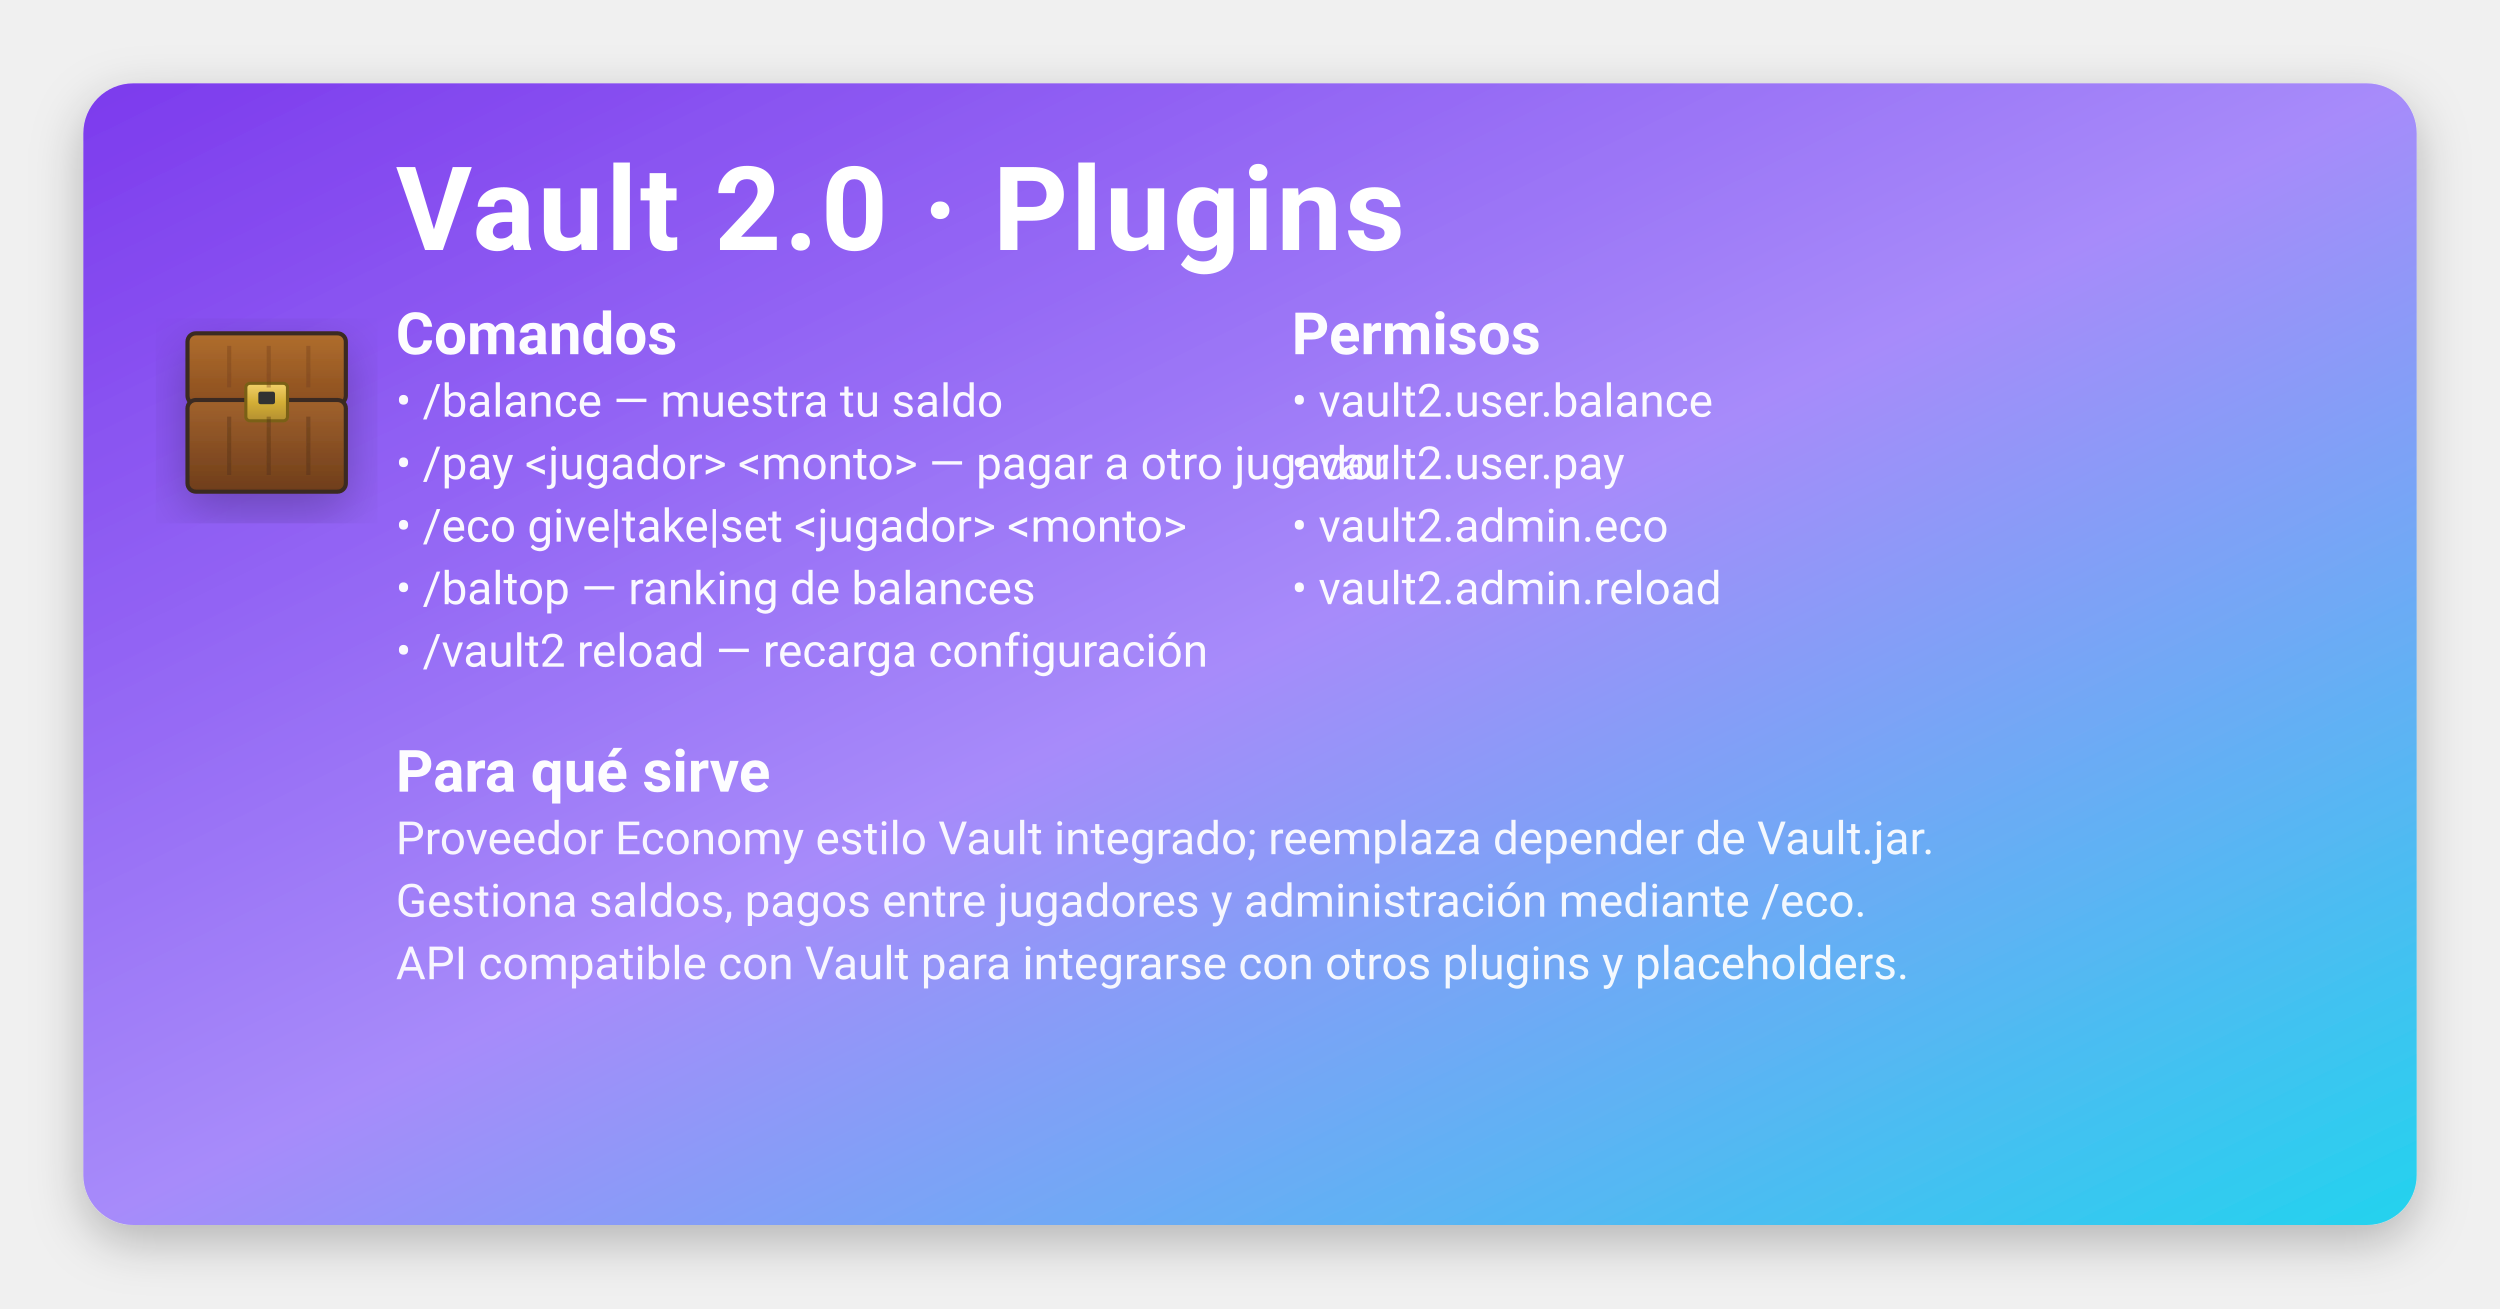
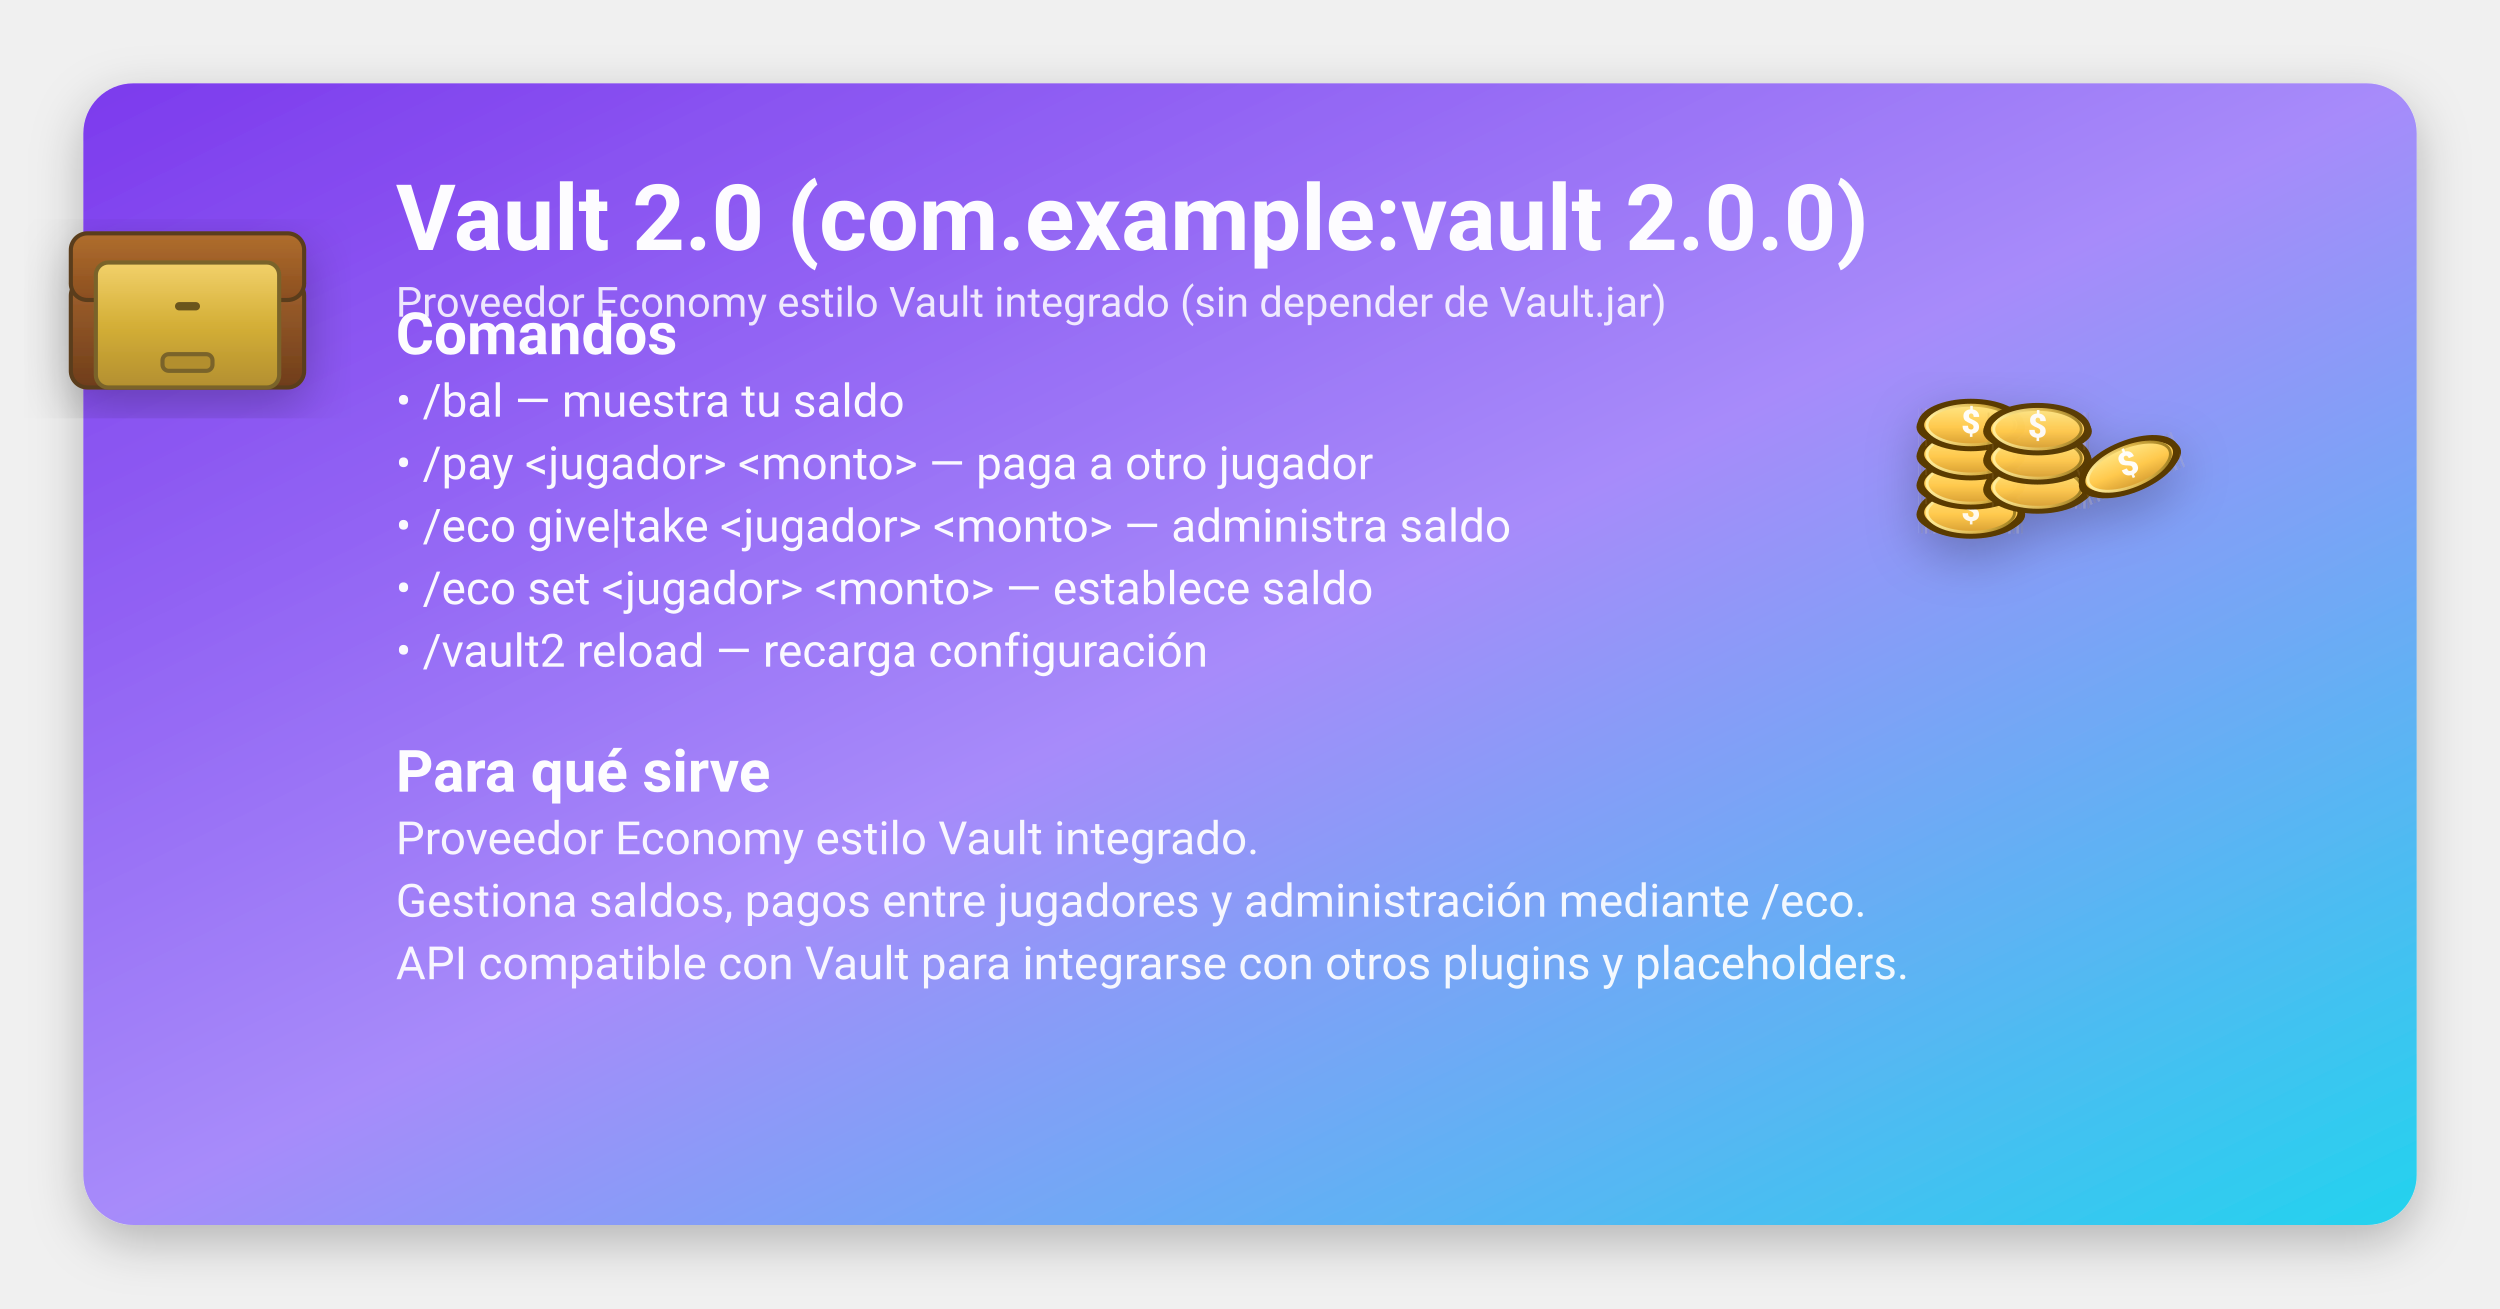
<svg xmlns="http://www.w3.org/2000/svg" width="1200" height="628" viewBox="0 0 1200 628" role="img" aria-label="Vault 2.0 plugins info">
  <defs>
    <linearGradient id="g" x1="0" x2="1" y1="0" y2="1">
      <stop offset="0%" stop-color="#7C3AED" />
      <stop offset="50%" stop-color="#A78BFA" />
      <stop offset="100%" stop-color="#22D3EE" />
    </linearGradient>
    <filter id="shadow" x="-20%" y="-20%" width="140%" height="140%">
      <feDropShadow dx="0" dy="8" stdDeviation="12" flood-color="#000" flood-opacity="0.25" />
    </filter>
    <linearGradient id="woodTop" x1="0" x2="0" y1="0" y2="1">
      <stop offset="0%" stop-color="#b06e2e" />
      <stop offset="100%" stop-color="#8b4e1f" />
    </linearGradient>
    <linearGradient id="woodBase" x1="0" x2="0" y1="0" y2="1">
      <stop offset="0%" stop-color="#a1622d" />
      <stop offset="100%" stop-color="#6f3d1a" />
    </linearGradient>
    <linearGradient id="metal" x1="0" x2="0" y1="0" y2="1">
      <stop offset="0%" stop-color="#f2d16b" />
      <stop offset="50%" stop-color="#d4af37" />
      <stop offset="100%" stop-color="#b38f2f" />
    </linearGradient>
+     <linearGradient id="coinEdge" x1="0" x2="0" y1="0" y2="1">
+       <stop offset="0%" stop-color="#ffe47a" />
+       <stop offset="35%" stop-color="#e0b84a" />
+       <stop offset="100%" stop-color="#8b6f1a" />
+     </linearGradient>
+     <pattern id="reedPattern" patternUnits="userSpaceOnUse" width="4" height="16">
+       <rect x="0" y="0" width="1" height="16" fill="#e4c064" opacity="0.25" />
+       <rect x="2" y="0" width="1" height="16" fill="#7d6518" opacity="0.18" />
+     </pattern>
+     <radialGradient id="coinShadow" cx="50%" cy="70%" r="90%">
+       <stop offset="0%" stop-color="#000" stop-opacity="0.18" />
+       <stop offset="60%" stop-color="#000" stop-opacity="0.06" />
+       <stop offset="100%" stop-color="#000" stop-opacity="0" />
+     </radialGradient>
+     <linearGradient id="faceGold" x1="0" x2="0" y1="0" y2="1">
+       <stop offset="0%" stop-color="#ffe98a" />
+       <stop offset="55%" stop-color="#ffc94d" />
+       <stop offset="100%" stop-color="#d39a2f" />
+     </linearGradient>
+     <linearGradient id="rimGold" x1="0" x2="1" y1="0" y2="0">
+       <stop offset="0%" stop-color="#ffef9f" />
+       <stop offset="60%" stop-color="#e0b84a" />
+       <stop offset="100%" stop-color="#9a7a1f" />
+     </linearGradient>
  </defs>
  <rect x="40" y="40" width="1120" height="548" rx="24" fill="url(#g)" filter="url(#shadow)" />
  <g transform="translate(90,160)" filter="url(#shadow)">
-     <rect x="0" y="0" width="76" height="34" rx="4" fill="url(#woodTop)" stroke="#3b2c20" stroke-width="2" />
-     <rect x="0" y="32" width="76" height="44" rx="4" fill="url(#woodBase)" stroke="#3b2c20" stroke-width="2" />
-     <rect x="28" y="24" width="20" height="18" rx="2" fill="url(#metal)" stroke="#7a6115" stroke-width="1.5" />
-     <rect x="34" y="28" width="8" height="6" rx="1" fill="#333333" />
-     <rect x="19" y="6" width="2" height="20" fill="#6f3d1a" opacity="0.35" />
-     <rect x="38" y="6" width="2" height="20" fill="#6f3d1a" opacity="0.35" />
-     <rect x="57" y="6" width="2" height="20" fill="#6f3d1a" opacity="0.35" />
-     <rect x="19" y="40" width="2" height="28" fill="#4b2a12" opacity="0.35" />
-     <rect x="38" y="40" width="2" height="28" fill="#4b2a12" opacity="0.35" />
-     <rect x="57" y="40" width="2" height="28" fill="#4b2a12" opacity="0.35" />
+     <rect x="-56" y="-26" width="112" height="52" rx="8" ry="8" fill="url(#woodBase)" stroke="#5a3c1b" stroke-width="2" />
+     <rect x="-56" y="-48" width="112" height="32" rx="8" ry="8" fill="url(#woodTop)" stroke="#5a3c1b" stroke-width="2" />
+     <rect x="-44" y="-34" width="88" height="60" rx="6" ry="6" fill="url(#metal)" stroke="#7a642a" stroke-width="2" />
+     <rect x="-6" y="-15" width="12" height="4" rx="2" ry="2" fill="#44330f" opacity="0.75" />
+     <rect x="-12" y="10" width="24" height="8" rx="3" ry="3" fill="#b38f2f" stroke="#7a642a" stroke-width="2" />
  </g>
  <g fill="#ffffff">
-     <text x="190" y="120" font-family="'Segoe UI', Roboto, 'Helvetica Neue', Arial, 'Noto Sans', sans-serif" font-weight="700" font-size="56" letter-spacing="1.4">Vault 2.0 · Plugins</text>
+     <text x="190" y="120" font-family="'Segoe UI', Roboto, 'Helvetica Neue', Arial, 'Noto Sans', sans-serif" font-weight="700" font-size="44" opacity="0.98">Vault 2.0 (com.example:vault 2.0.0)</text>
+     <text x="190" y="152" font-family="'Segoe UI', Roboto, 'Helvetica Neue', Arial, 'Noto Sans', sans-serif" font-weight="400" font-size="20" opacity="0.85">Proveedor Economy estilo Vault integrado (sin depender de Vault.jar)</text>
    <text x="190" y="170" font-family="'Segoe UI', Roboto, 'Helvetica Neue', Arial, 'Noto Sans', sans-serif" font-weight="700" font-size="28" opacity="0.98">Comandos</text>
-     <text x="190" y="200" font-family="'Segoe UI', Roboto, 'Helvetica Neue', Arial, 'Noto Sans', sans-serif" font-weight="400" font-size="22" opacity="0.95">• /balance — muestra tu saldo</text>
-     <text x="190" y="230" font-family="'Segoe UI', Roboto, 'Helvetica Neue', Arial, 'Noto Sans', sans-serif" font-weight="400" font-size="22" opacity="0.95">• /pay &lt;jugador&gt; &lt;monto&gt; — pagar a otro jugador</text>
-     <text x="190" y="260" font-family="'Segoe UI', Roboto, 'Helvetica Neue', Arial, 'Noto Sans', sans-serif" font-weight="400" font-size="22" opacity="0.95">• /eco give|take|set &lt;jugador&gt; &lt;monto&gt;</text>
-     <text x="190" y="290" font-family="'Segoe UI', Roboto, 'Helvetica Neue', Arial, 'Noto Sans', sans-serif" font-weight="400" font-size="22" opacity="0.95">• /baltop — ranking de balances</text>
+     <text x="190" y="200" font-family="'Segoe UI', Roboto, 'Helvetica Neue', Arial, 'Noto Sans', sans-serif" font-weight="400" font-size="22" opacity="0.95">• /bal — muestra tu saldo</text>
+     <text x="190" y="230" font-family="'Segoe UI', Roboto, 'Helvetica Neue', Arial, 'Noto Sans', sans-serif" font-weight="400" font-size="22" opacity="0.95">• /pay &lt;jugador&gt; &lt;monto&gt; — paga a otro jugador</text>
+     <text x="190" y="260" font-family="'Segoe UI', Roboto, 'Helvetica Neue', Arial, 'Noto Sans', sans-serif" font-weight="400" font-size="22" opacity="0.95">• /eco give|take &lt;jugador&gt; &lt;monto&gt; — administra saldo</text>
+     <text x="190" y="290" font-family="'Segoe UI', Roboto, 'Helvetica Neue', Arial, 'Noto Sans', sans-serif" font-weight="400" font-size="22" opacity="0.95">• /eco set &lt;jugador&gt; &lt;monto&gt; — establece saldo</text>
    <text x="190" y="320" font-family="'Segoe UI', Roboto, 'Helvetica Neue', Arial, 'Noto Sans', sans-serif" font-weight="400" font-size="22" opacity="0.95">• /vault2 reload — recarga configuración</text>
-     <text x="620" y="170" font-family="'Segoe UI', Roboto, 'Helvetica Neue', Arial, 'Noto Sans', sans-serif" font-weight="700" font-size="28" opacity="0.98">Permisos</text>
-     <text x="620" y="200" font-family="'Segoe UI', Roboto, 'Helvetica Neue', Arial, 'Noto Sans', sans-serif" font-weight="400" font-size="22" opacity="0.95">• vault2.user.balance</text>
-     <text x="620" y="230" font-family="'Segoe UI', Roboto, 'Helvetica Neue', Arial, 'Noto Sans', sans-serif" font-weight="400" font-size="22" opacity="0.95">• vault2.user.pay</text>
-     <text x="620" y="260" font-family="'Segoe UI', Roboto, 'Helvetica Neue', Arial, 'Noto Sans', sans-serif" font-weight="400" font-size="22" opacity="0.95">• vault2.admin.eco</text>
-     <text x="620" y="290" font-family="'Segoe UI', Roboto, 'Helvetica Neue', Arial, 'Noto Sans', sans-serif" font-weight="400" font-size="22" opacity="0.95">• vault2.admin.reload</text>
+   </g>
+   <g transform="translate(930,170)" filter="url(#shadow)">
+     <ellipse cx="30" cy="94" rx="72" ry="16" fill="#000" opacity="0" />
+     <g transform="translate(-14,0)">
+       <rect x="5" y="68" width="50" height="18" rx="25" ry="11" fill="url(#coinEdge)" stroke="#5a3a00" stroke-width="2.2" />
+       <rect x="5" y="68" width="50" height="18" fill="url(#reedPattern)" opacity="0.45" />
+       <ellipse cx="30" cy="84" rx="24" ry="10" fill="url(#coinShadow)" opacity="0" />
+       <ellipse cx="30" cy="76" rx="24" ry="11" fill="url(#faceGold)" stroke="#5a3a00" stroke-width="3.2" />
+       <ellipse cx="30" cy="76" rx="21" ry="9.5" fill="none" stroke="url(#rimGold)" stroke-width="1.4" opacity="0.95" />
+       <text x="30" y="80" font-family="'Segoe UI', Roboto, Arial, sans-serif" font-weight="800" font-size="16" text-anchor="middle" fill="#fff" opacity="0.9">$</text>
+       <rect x="5" y="54" width="50" height="18" rx="25" ry="11" fill="url(#coinEdge)" stroke="#5a3a00" stroke-width="2.2" />
+       <rect x="5" y="54" width="50" height="18" fill="url(#reedPattern)" opacity="0.45" />
+       <ellipse cx="30" cy="70" rx="24" ry="10" fill="url(#coinShadow)" opacity="0" />
+       <ellipse cx="30" cy="62" rx="24" ry="11" fill="url(#faceGold)" stroke="#5a3a00" stroke-width="3.2" />
+       <ellipse cx="30" cy="62" rx="21" ry="9.5" fill="none" stroke="url(#rimGold)" stroke-width="1.4" opacity="0.95" />
+       <rect x="5" y="40" width="50" height="18" rx="25" ry="11" fill="url(#coinEdge)" stroke="#5a3a00" stroke-width="2.2" />
+       <rect x="5" y="40" width="50" height="18" fill="url(#reedPattern)" opacity="0.45" />
+       <ellipse cx="30" cy="56" rx="24" ry="10" fill="url(#coinShadow)" opacity="0" />
+       <ellipse cx="30" cy="48" rx="24" ry="11" fill="url(#faceGold)" stroke="#5a3a00" stroke-width="3.2" />
+       <ellipse cx="30" cy="48" rx="21" ry="9.5" fill="none" stroke="url(#rimGold)" stroke-width="1.4" opacity="0.95" />
+       <rect x="5" y="26" width="50" height="18" rx="25" ry="11" fill="url(#coinEdge)" stroke="#5a3a00" stroke-width="2.2" />
+       <rect x="5" y="26" width="50" height="18" fill="url(#reedPattern)" opacity="0.45" />
+       <ellipse cx="30" cy="42" rx="24" ry="10" fill="url(#coinShadow)" opacity="0" />
+       <ellipse cx="30" cy="34" rx="24" ry="11" fill="url(#faceGold)" stroke="#5a3a00" stroke-width="3.2" />
+       <ellipse cx="30" cy="34" rx="21" ry="9.5" fill="none" stroke="url(#rimGold)" stroke-width="1.4" opacity="0.95" />
+       <text x="30" y="38" font-family="'Segoe UI', Roboto, Arial, sans-serif" font-weight="800" font-size="16" text-anchor="middle" fill="#fff" opacity="0.95">$</text>
+     </g>
+     <g transform="translate(18,-6)" opacity="0.98">
+       <rect x="5" y="62" width="50" height="18" rx="25" ry="11" fill="url(#coinEdge)" stroke="#5a3a00" stroke-width="2.2" />
+       <rect x="5" y="62" width="50" height="18" fill="url(#reedPattern)" opacity="0.45" />
+       <ellipse cx="30" cy="78" rx="24" ry="10" fill="url(#coinShadow)" opacity="0" />
+       <ellipse cx="30" cy="70" rx="24" ry="11" fill="url(#faceGold)" stroke="#5a3a00" stroke-width="3.2" />
+       <ellipse cx="30" cy="70" rx="21" ry="9.5" fill="none" stroke="url(#rimGold)" stroke-width="1.4" opacity="0.95" />
+       <rect x="5" y="48" width="50" height="18" rx="25" ry="11" fill="url(#coinEdge)" stroke="#5a3a00" stroke-width="2.2" />
+       <rect x="5" y="48" width="50" height="18" fill="url(#reedPattern)" opacity="0.45" />
+       <ellipse cx="30" cy="64" rx="24" ry="10" fill="url(#coinShadow)" opacity="0" />
+       <ellipse cx="30" cy="56" rx="24" ry="11" fill="url(#faceGold)" stroke="#5a3a00" stroke-width="3.2" />
+       <ellipse cx="30" cy="56" rx="21" ry="9.5" fill="none" stroke="url(#rimGold)" stroke-width="1.4" opacity="0.95" />
+       <rect x="5" y="34" width="50" height="18" rx="25" ry="11" fill="url(#coinEdge)" stroke="#5a3a00" stroke-width="2.2" />
+       <rect x="5" y="34" width="50" height="18" fill="url(#reedPattern)" opacity="0.45" />
+       <ellipse cx="30" cy="50" rx="24" ry="10" fill="url(#coinShadow)" opacity="0" />
+       <ellipse cx="30" cy="42" rx="24" ry="11" fill="url(#faceGold)" stroke="#5a3a00" stroke-width="3.2" />
+       <ellipse cx="30" cy="42" rx="21" ry="9.5" fill="none" stroke="url(#rimGold)" stroke-width="1.4" opacity="0.95" />
+       <text x="30" y="46" font-family="'Segoe UI', Roboto, Arial, sans-serif" font-weight="800" font-size="16" text-anchor="middle" fill="#fff" opacity="0.95">$</text>
+     </g>
+     <g transform="translate(92,54) rotate(-22)">
+       <rect x="-25" y="-8" width="50" height="18" rx="25" ry="11" fill="url(#coinEdge)" stroke="#5a3a00" stroke-width="2.2" />
+       <rect x="-25" y="-8" width="50" height="18" fill="url(#reedPattern)" opacity="0.45" />
+       <ellipse cx="0" cy="8" rx="24" ry="10" fill="url(#coinShadow)" opacity="0" />
+       <ellipse cx="0" cy="0" rx="24" ry="11" fill="url(#faceGold)" stroke="#5a3a00" stroke-width="3.2" />
+       <ellipse cx="0" cy="0" rx="21" ry="9.5" fill="none" stroke="url(#rimGold)" stroke-width="1.4" opacity="0.95" />
+       <text x="0" y="4" font-family="'Segoe UI', Roboto, Arial, sans-serif" font-weight="800" font-size="16" text-anchor="middle" fill="#fff" opacity="0.95">$</text>
+     </g>
  </g>
  <g>
    <text x="190" y="380" font-family="'Segoe UI', Roboto, 'Helvetica Neue', Arial, 'Noto Sans', sans-serif" font-weight="700" font-size="28" fill="#ffffff" opacity="0.98">Para qué sirve</text>
-     <text x="190" y="410" font-family="'Segoe UI', Roboto, 'Helvetica Neue', Arial, 'Noto Sans', sans-serif" font-weight="400" font-size="22" fill="#ffffff" opacity="0.92">Proveedor Economy estilo Vault integrado; reemplaza depender de Vault.jar.</text>
+     <text x="190" y="410" font-family="'Segoe UI', Roboto, 'Helvetica Neue', Arial, 'Noto Sans', sans-serif" font-weight="400" font-size="22" fill="#ffffff" opacity="0.92">Proveedor Economy estilo Vault integrado.</text>
    <text x="190" y="440" font-family="'Segoe UI', Roboto, 'Helvetica Neue', Arial, 'Noto Sans', sans-serif" font-weight="400" font-size="22" fill="#ffffff" opacity="0.92">Gestiona saldos, pagos entre jugadores y administración mediante /eco.</text>
    <text x="190" y="470" font-family="'Segoe UI', Roboto, 'Helvetica Neue', Arial, 'Noto Sans', sans-serif" font-weight="400" font-size="22" fill="#ffffff" opacity="0.92">API compatible con Vault para integrarse con otros plugins y placeholders.</text>
  </g>
</svg>
